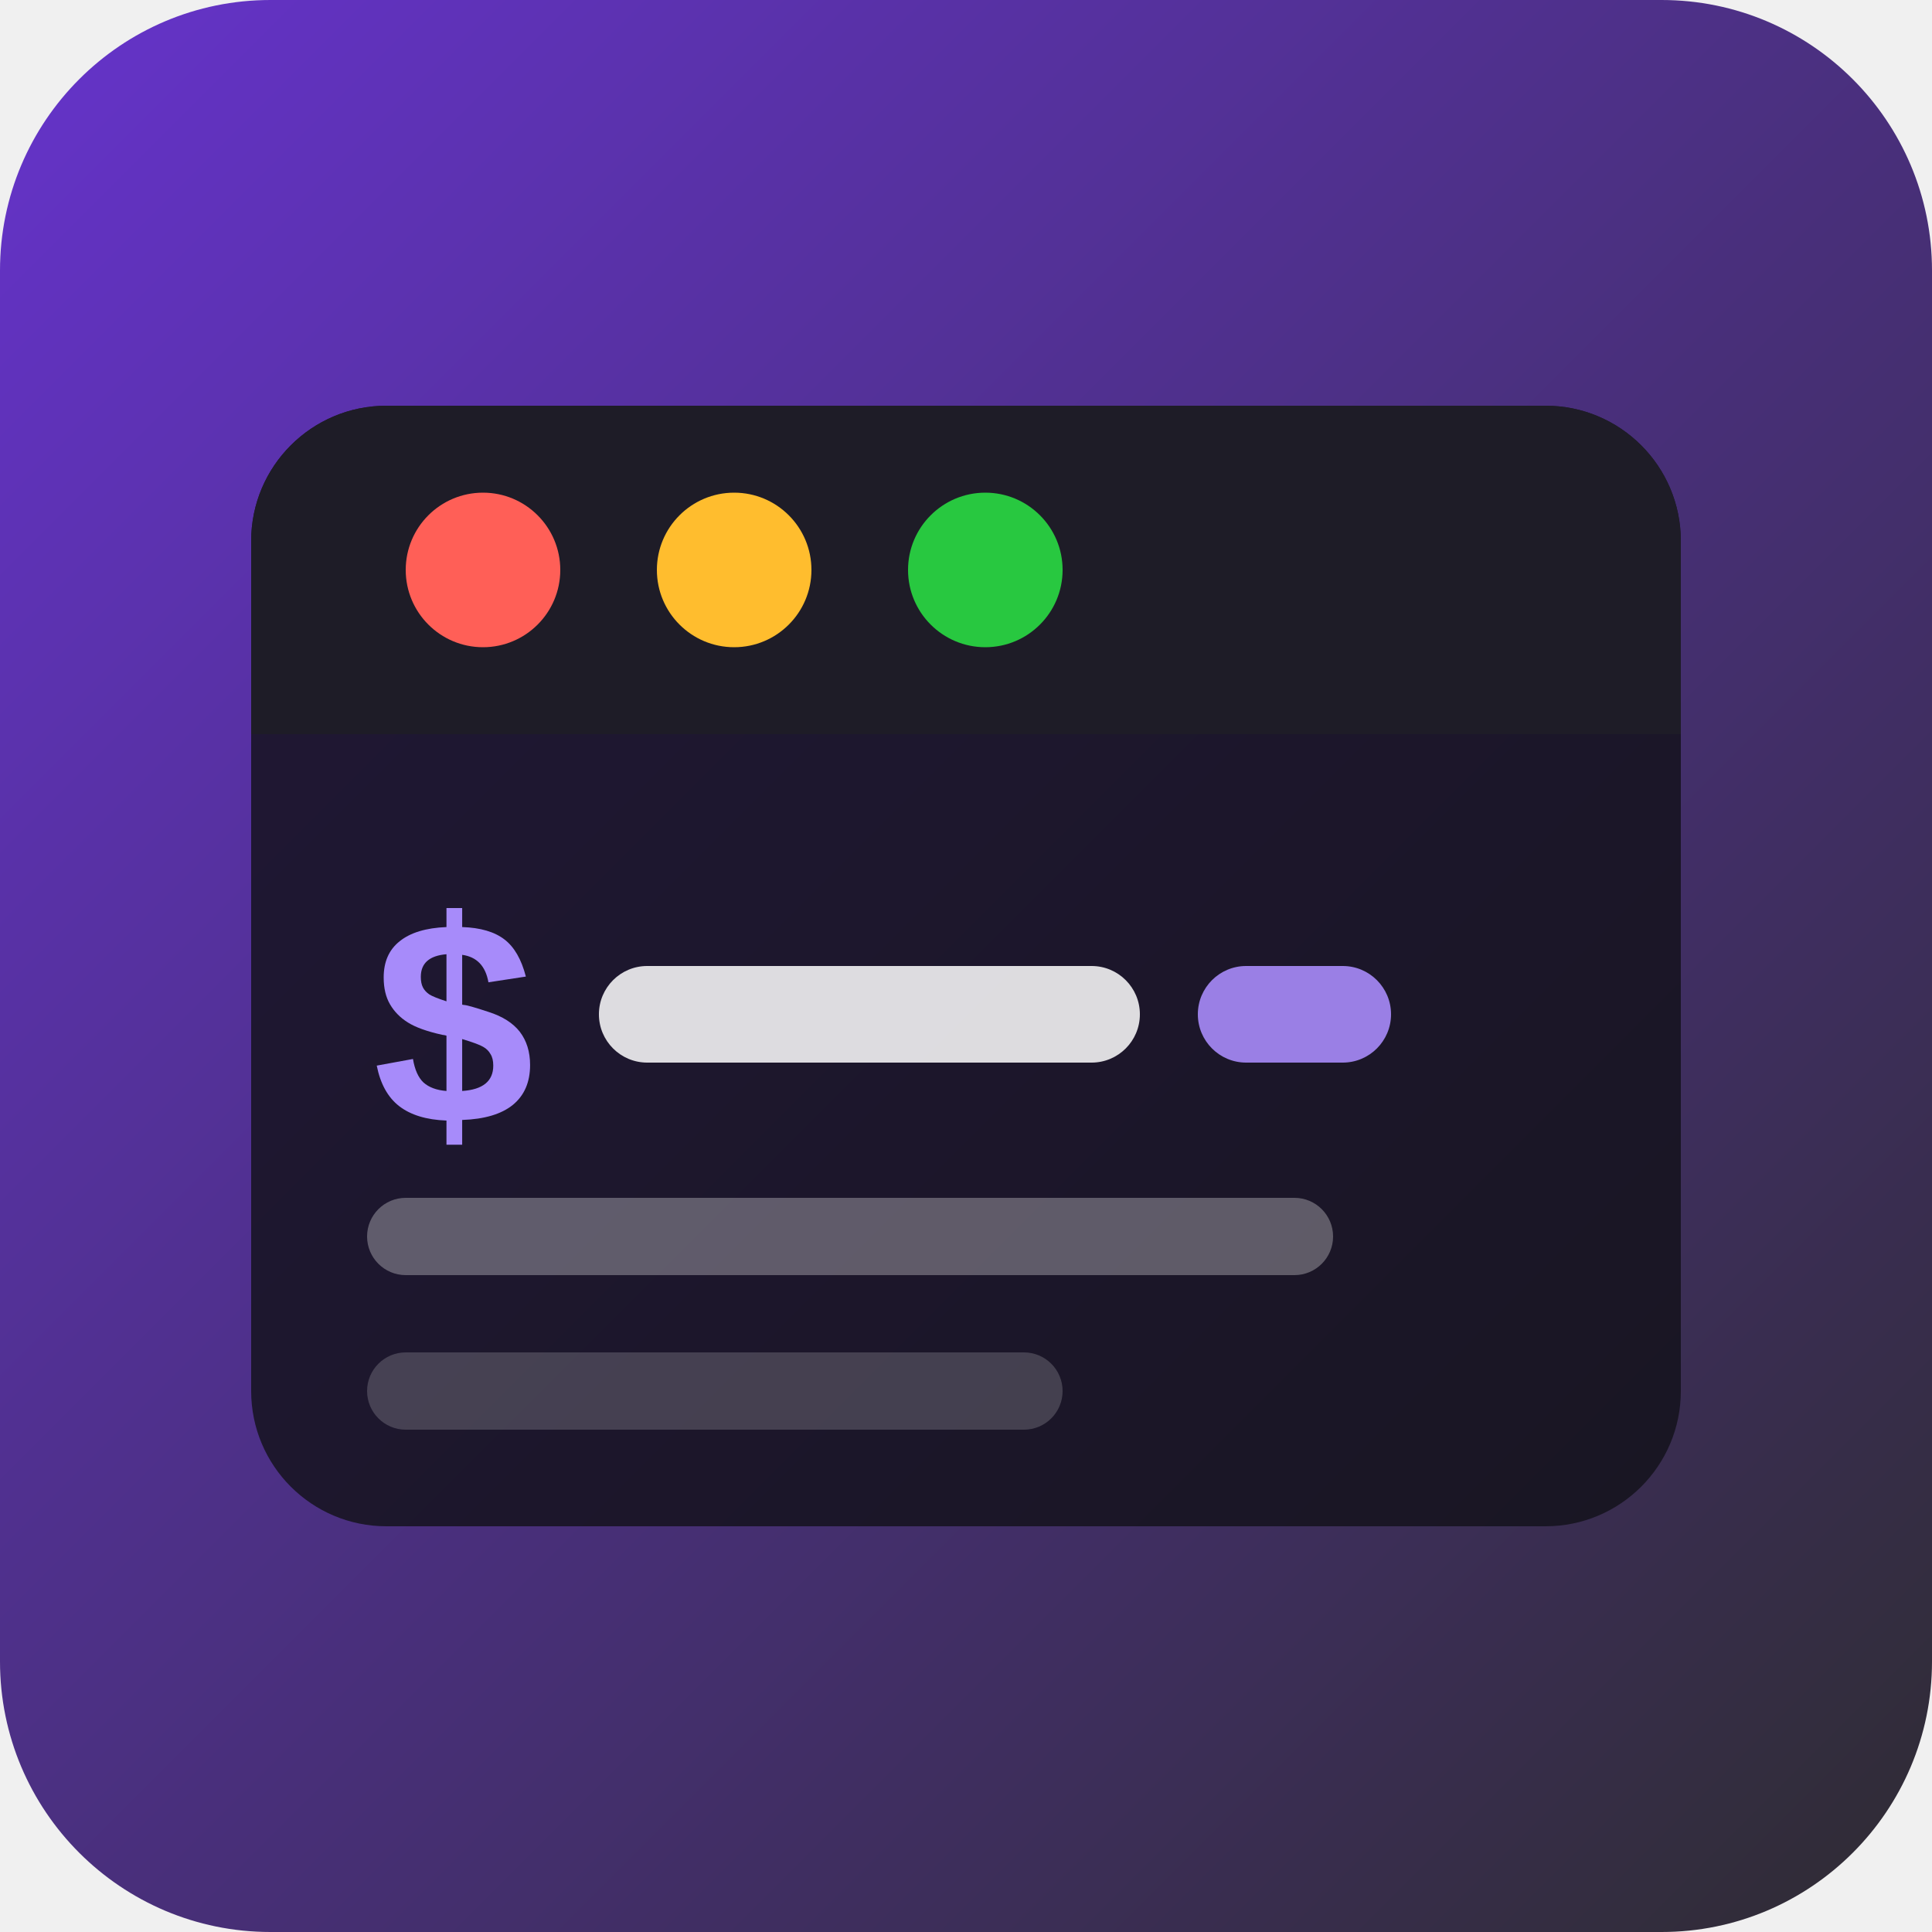
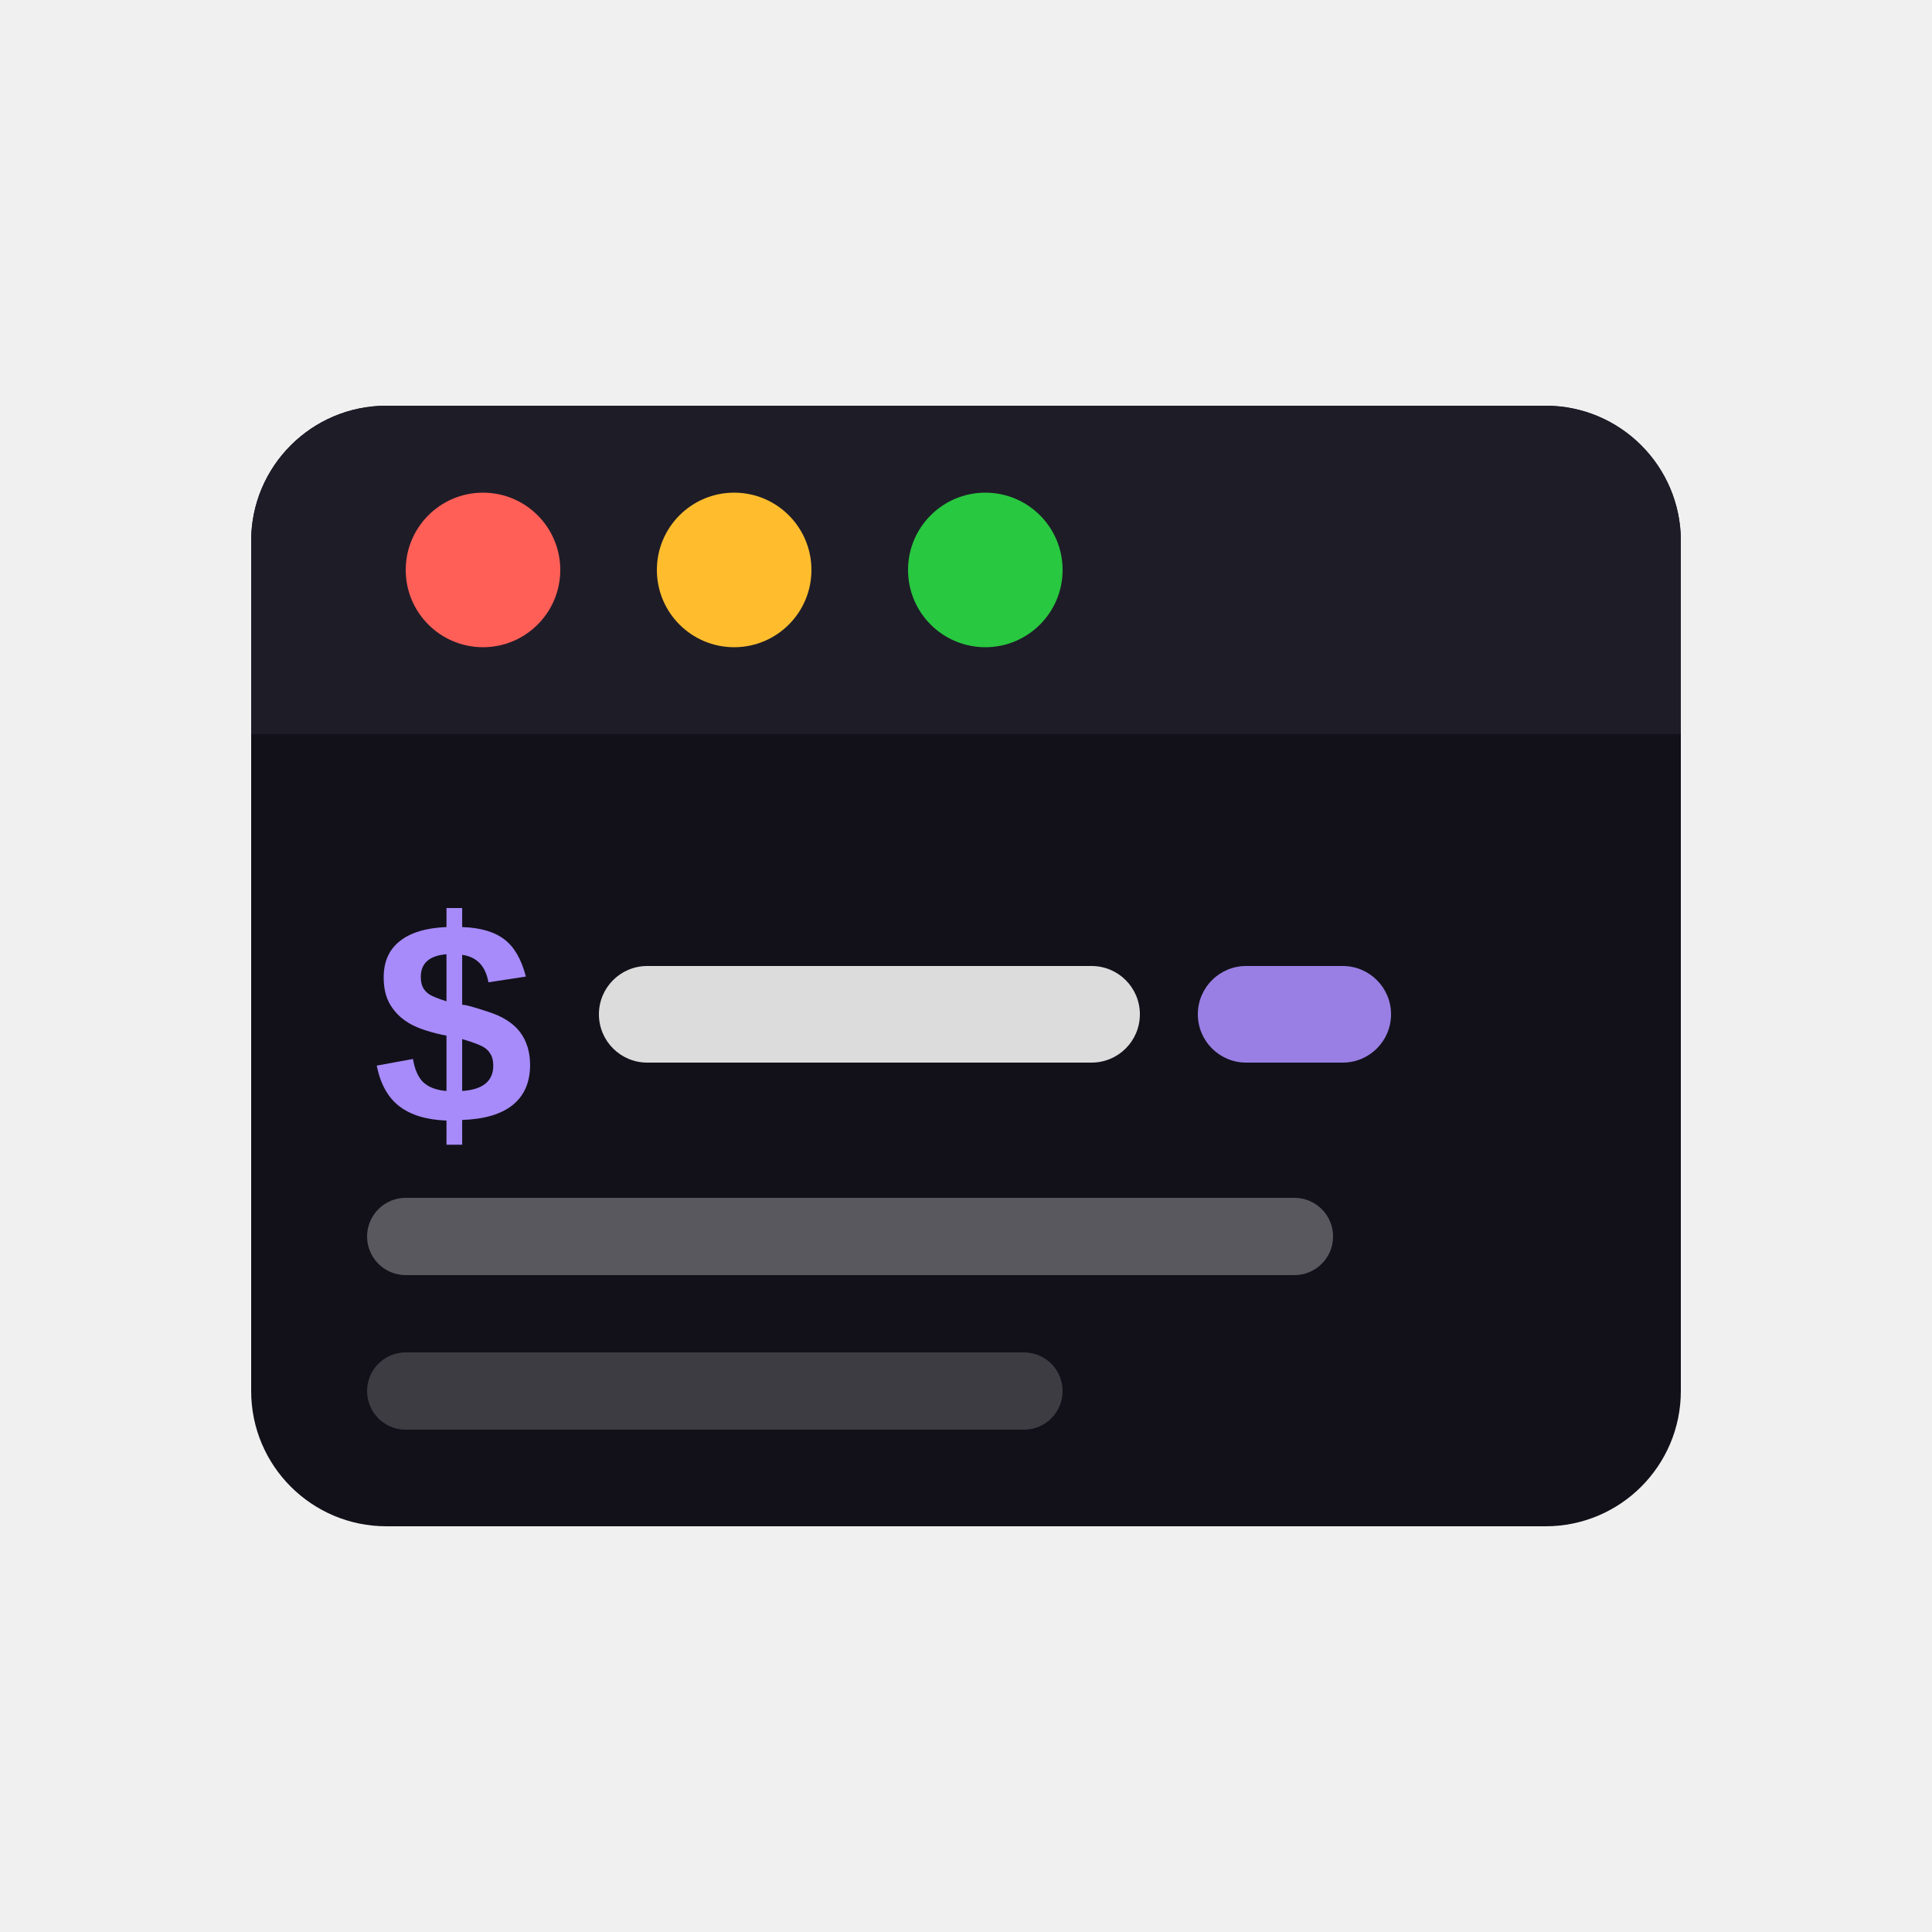
<svg xmlns="http://www.w3.org/2000/svg" viewBox="0 0 100 100">
-   <defs>
-     <linearGradient id="bg" x1="0" y1="0" x2="1" y2="1">
-       <stop offset="0%" stop-color="#6633CC" />
-       <stop offset="100%" stop-color="#2E2C31" />
-     </linearGradient>
-   </defs>
-   <rect width="100" height="100" rx="14" fill="url(#bg)" />
-   <rect x="13" y="21" width="74" height="58" rx="7" fill="#12111A" opacity="0.82" />
+   <rect x="13" y="21" width="74" height="58" rx="7" fill="#12111A" />
  <rect x="13" y="21" width="74" height="17" rx="7" fill="#1E1C27" />
  <rect x="13" y="30" width="74" height="8" fill="#1E1C27" />
  <circle cx="25" cy="29.5" r="4" fill="#FF5F57" />
  <circle cx="38" cy="29.5" r="4" fill="#FFBD2E" />
  <circle cx="51" cy="29.5" r="4" fill="#28C840" />
  <text x="19" y="58" font-family="'Courier New', Courier, monospace" font-size="15" font-weight="bold" fill="#A78BFA">$</text>
  <rect x="31" y="50" width="28" height="5" rx="2.5" fill="white" opacity="0.85" />
  <rect x="62" y="50" width="10" height="5" rx="2.5" fill="#A78BFA" opacity="0.9" />
  <rect x="19" y="62" width="50" height="4" rx="2" fill="white" opacity="0.30" />
  <rect x="19" y="70" width="36" height="4" rx="2" fill="white" opacity="0.18" />
</svg>
